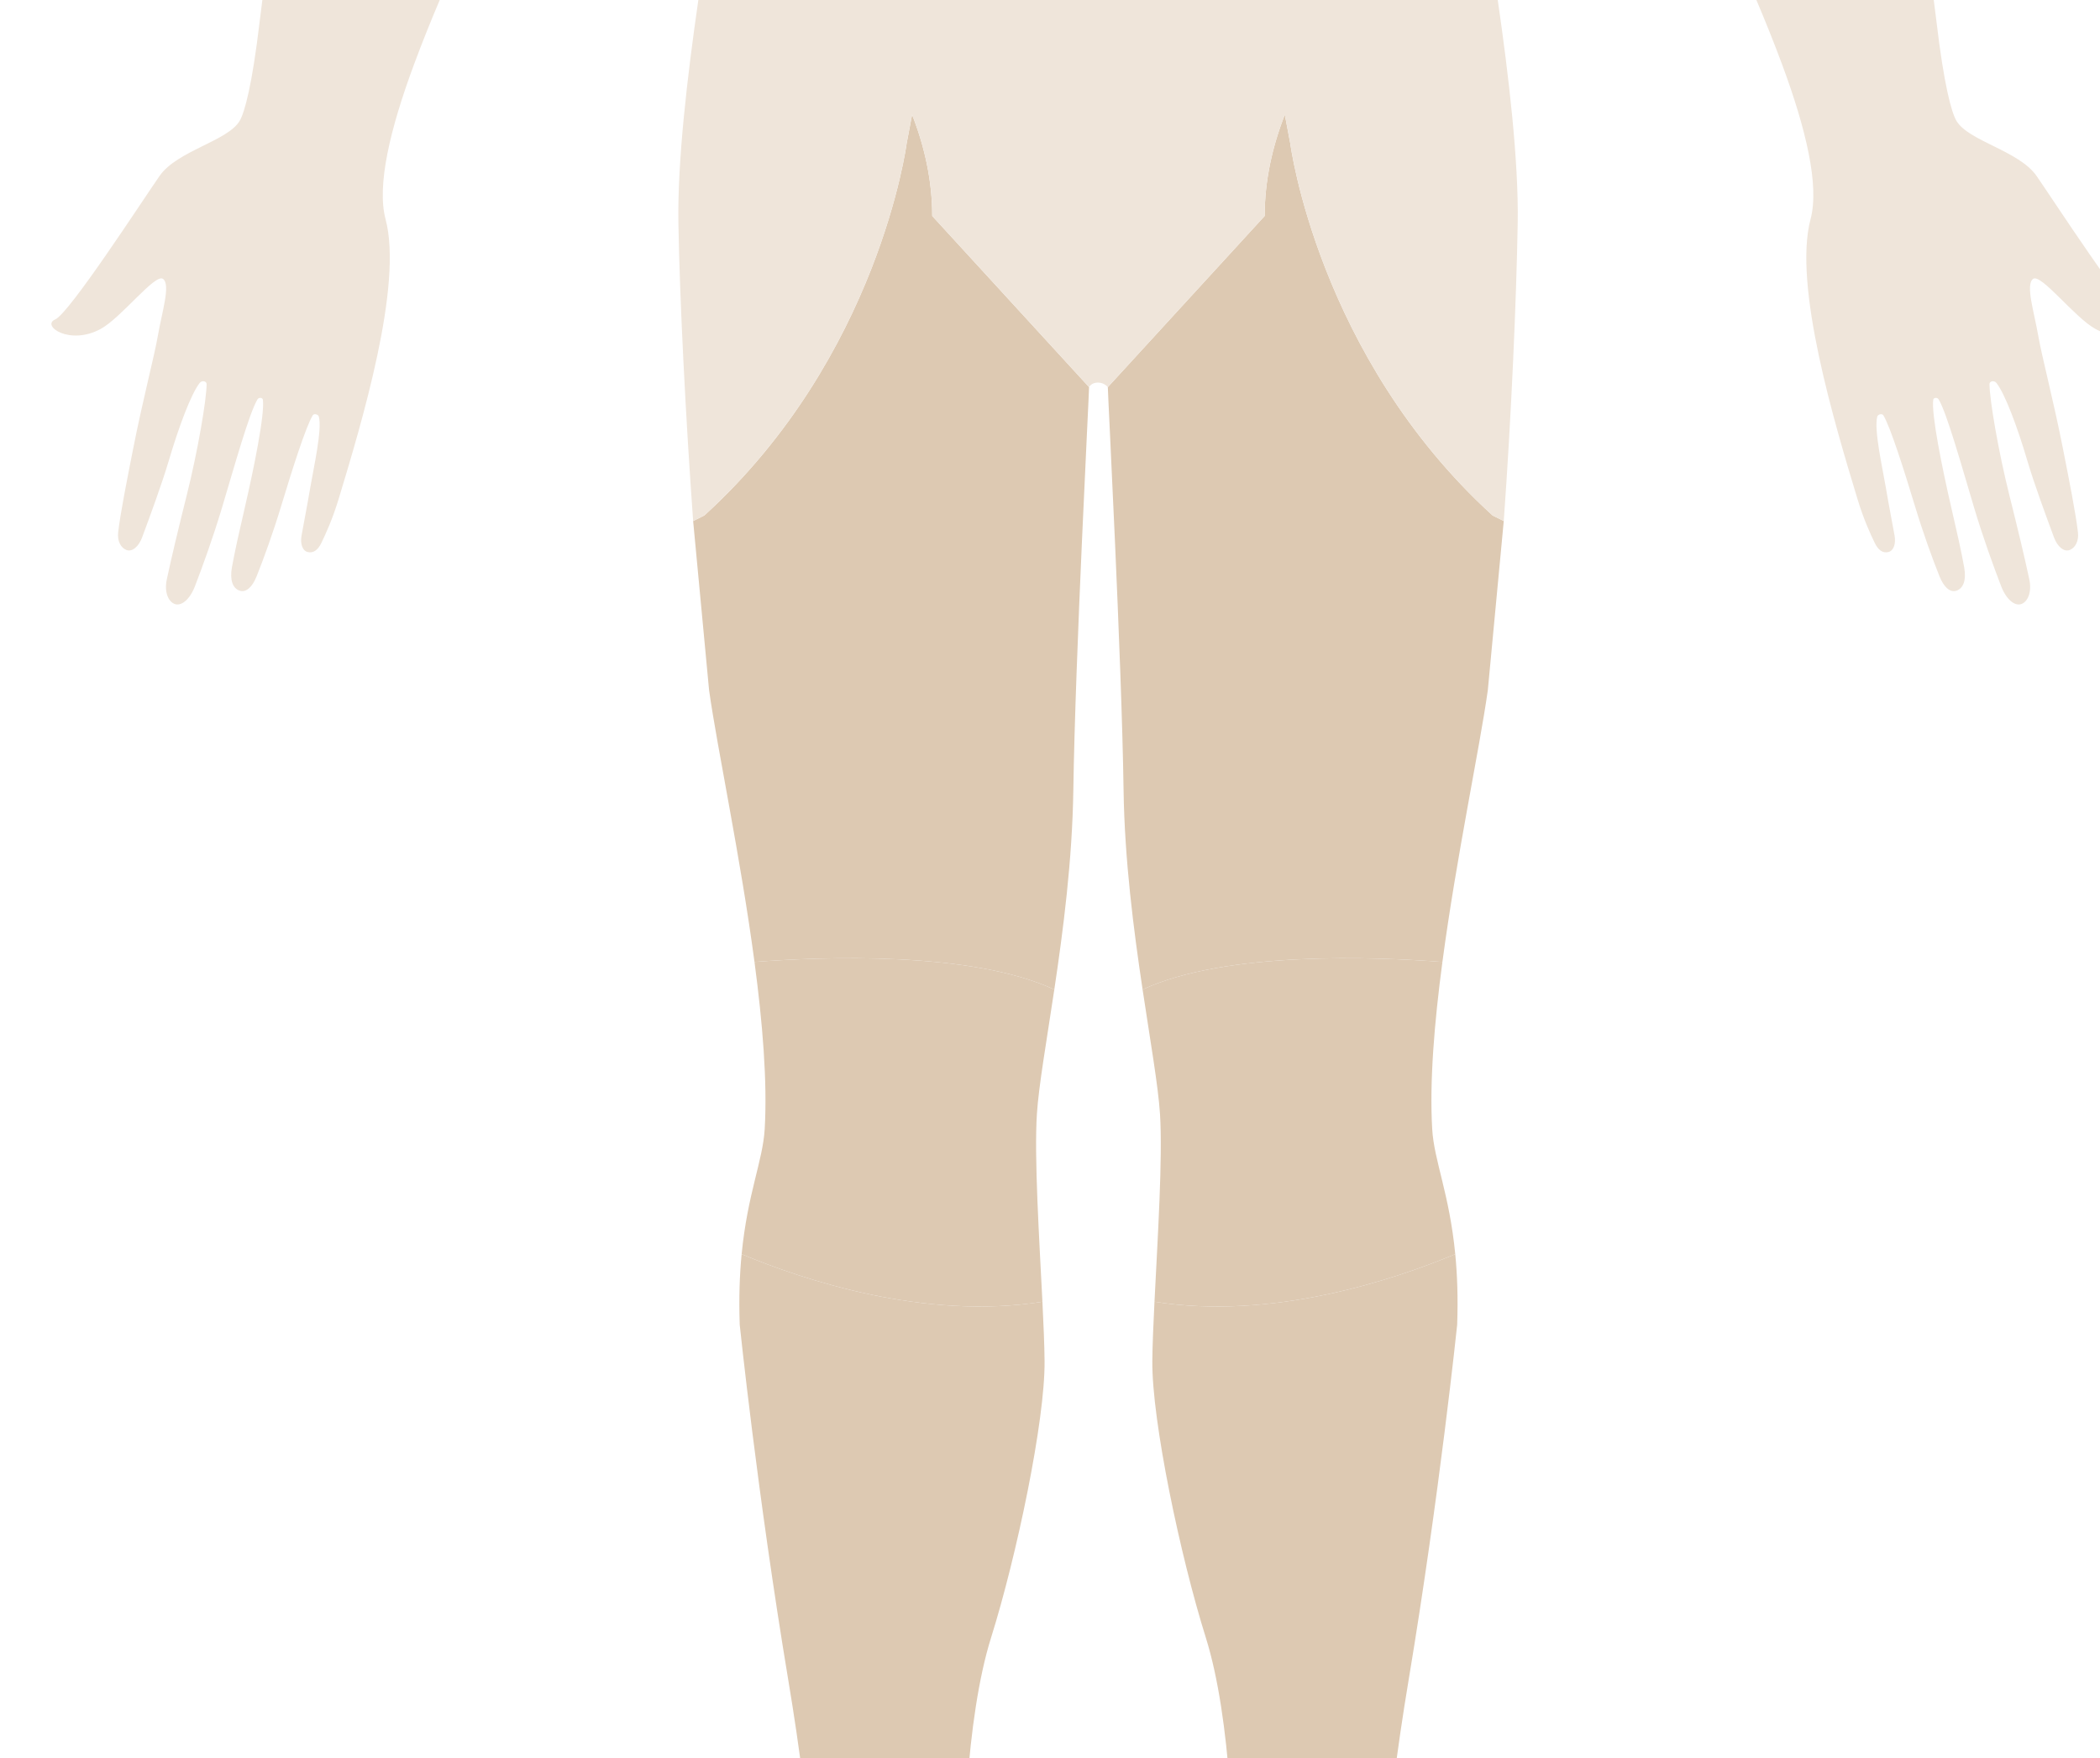
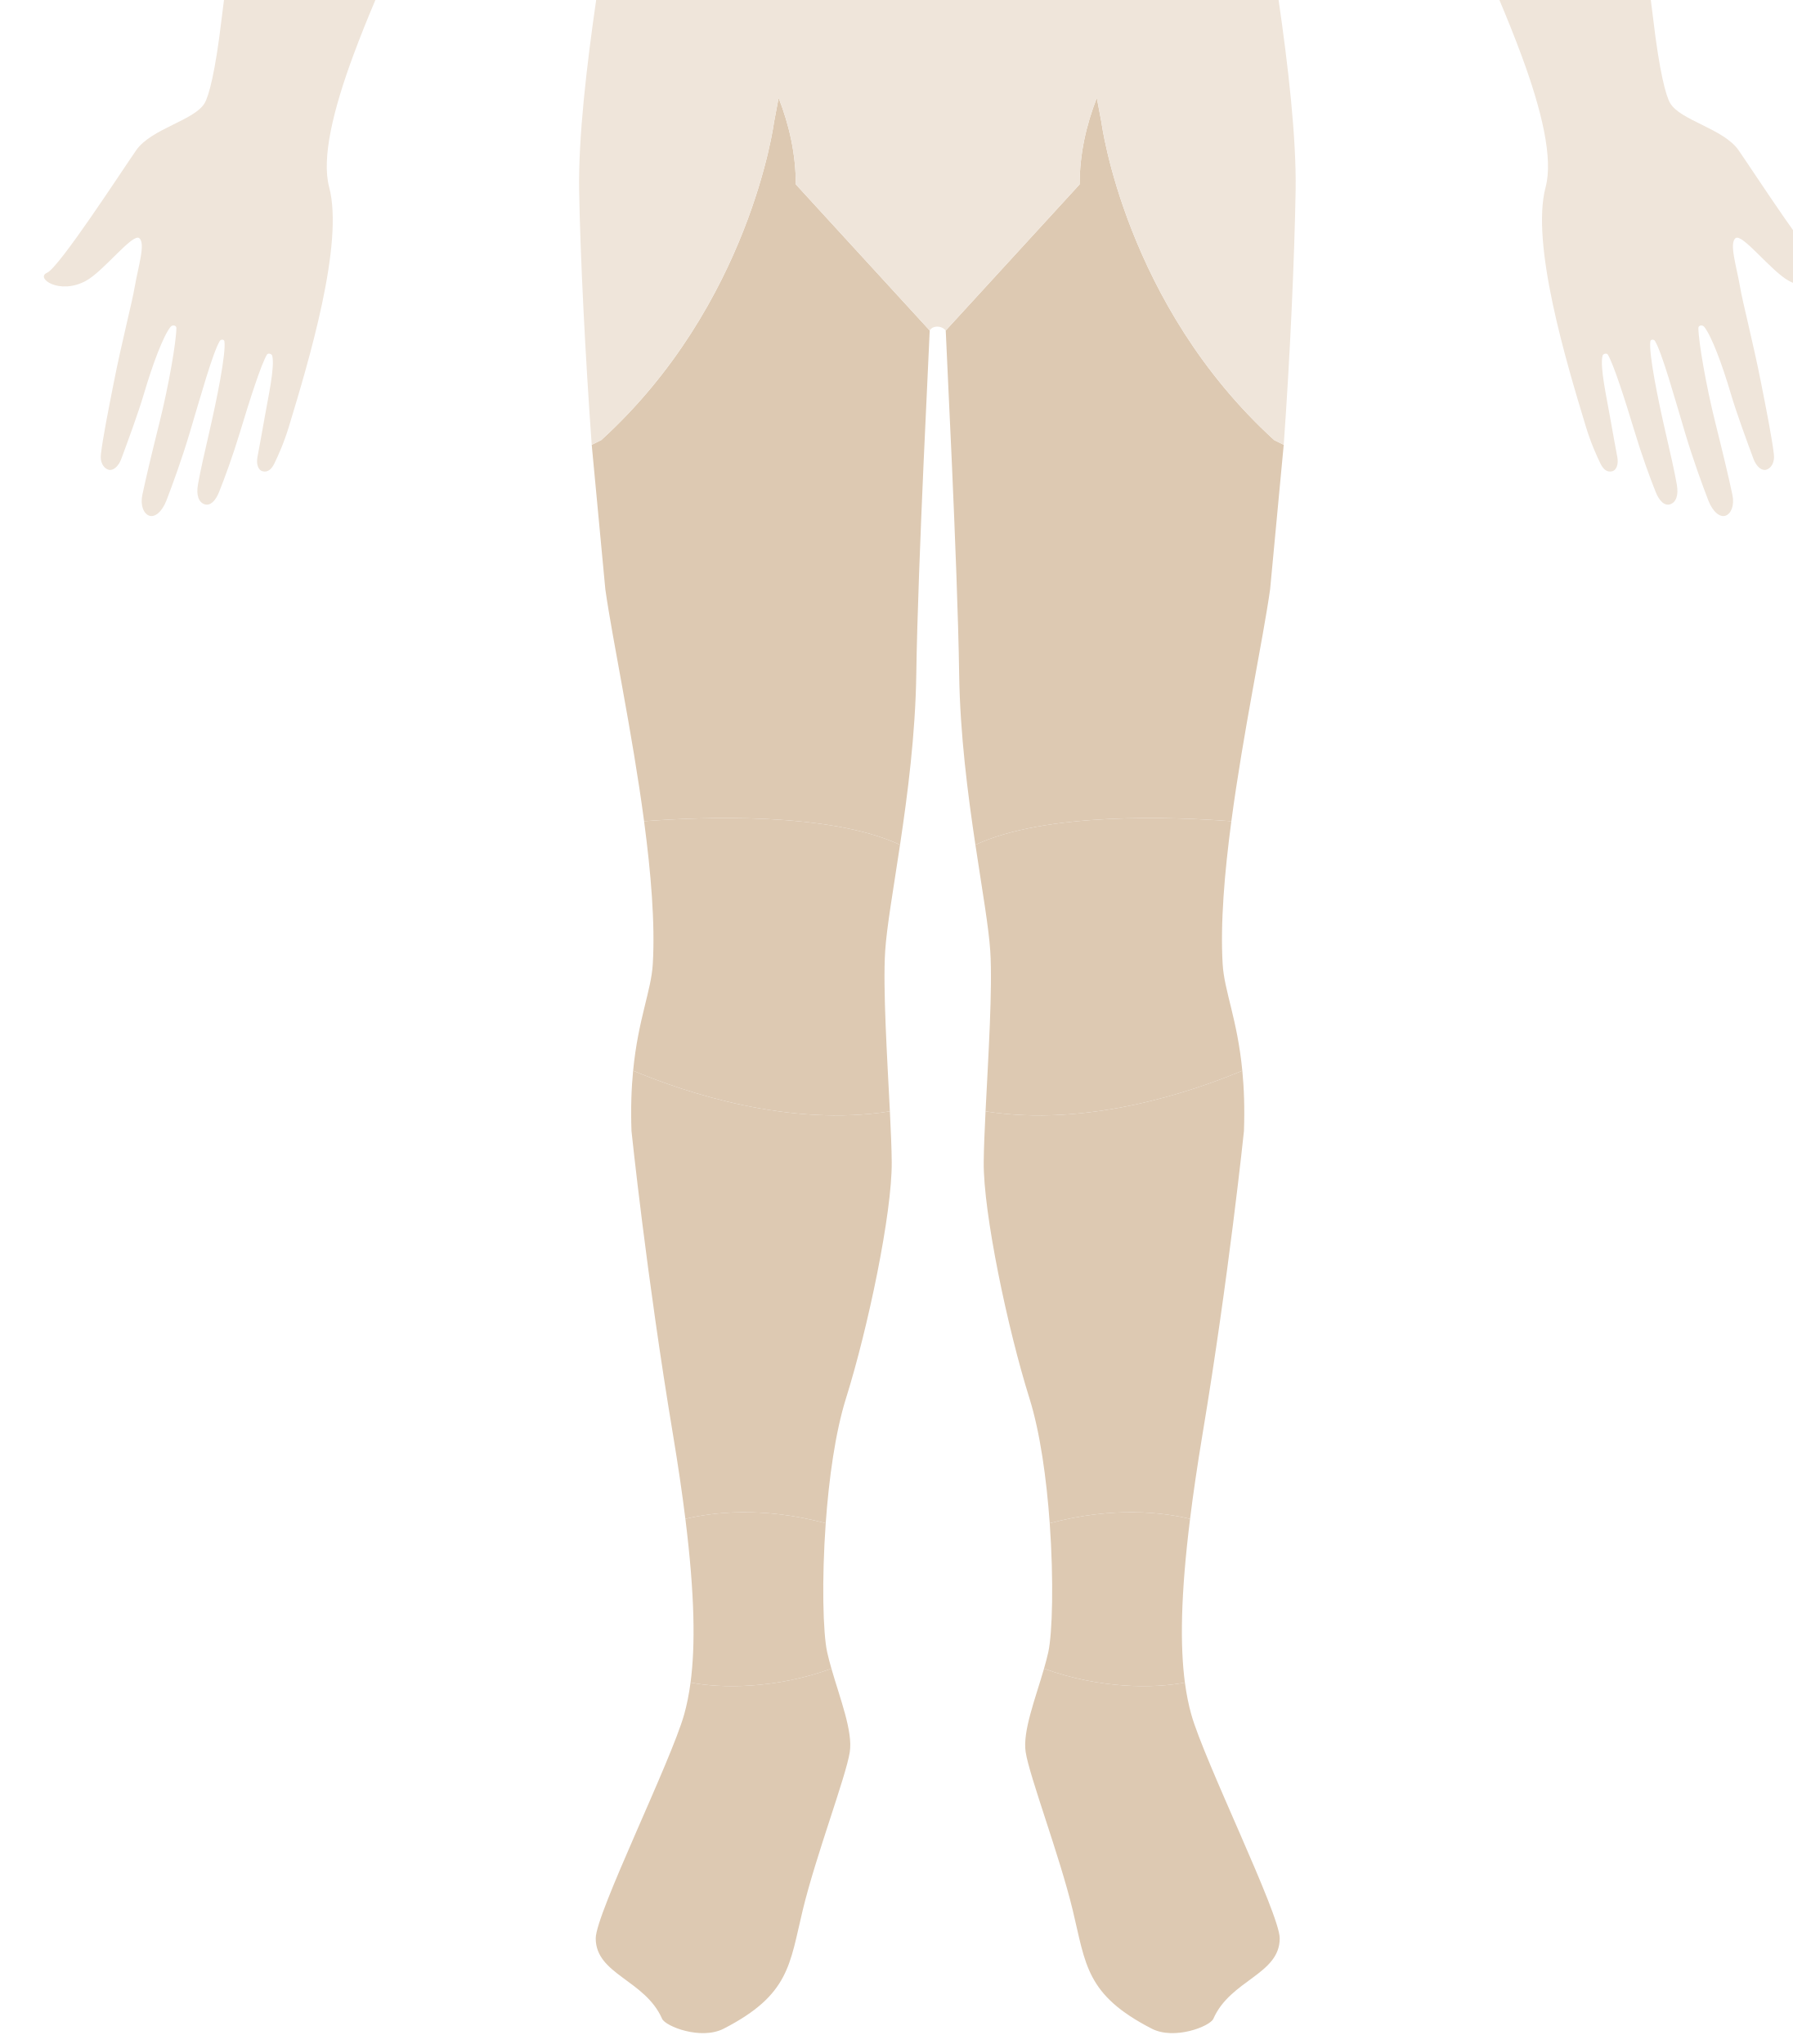
- <svg xmlns="http://www.w3.org/2000/svg" width="478px" height="400px" viewBox="0 0 478 400" version="1.1">
+ <svg xmlns="http://www.w3.org/2000/svg" id="legs" viewBox="0 0 478 545" version="1.1">
  <g id="legs">
    <g id="selections">
      <path id="ankle_right" fill="#DDC9B2" d="M182.745,404.983c2.535,20.445,2.666,33.937,1.379,43.641             c8.167,1.591,22.652,1.714,37.565-3.711c-0.426-1.483-0.817-2.946-1.131-4.357c-1.128-5.08-1.474-19.261-0.393-34.416             C203.015,401.569,189.754,403.295,182.745,404.983z" />
      <path id="calf_right" fill="#DDC9B2" d="M168.812,285.486c-0.446,4.585-0.655,9.869-0.436,16.078c0,0,4.012,38.634,11.037,80.782             c1.397,8.386,2.493,15.884,3.331,22.637c7.009-1.688,20.27-3.414,37.421,1.156c0.841-11.795,2.544-24.18,5.414-33.325             c5.858-18.67,12.303-49.432,12.186-62.962c-0.03-3.596-0.231-8.307-0.491-13.532C210.474,300.589,182.81,291.328,168.812,285.486z" />
      <path id="foot_right" fill="#DDC9B2" d="M184.124,448.624c-0.425,3.2-1.001,5.997-1.698,8.489             c-3.511,12.543-23.592,53.163-23.586,59.714c0.012,9.655,13.137,11.055,17.699,21.451c0.882,2.005,10.361,5.751,16.424,2.634             c17.564-9.031,17.564-17.064,21.074-31.612c3.512-14.553,11.537-35.634,12.543-42.148c0.849-5.508-2.589-14.224-4.891-22.238             C206.776,450.338,192.291,450.215,184.124,448.624z" />
      <path id="thigh_right" fill="#DDC9B2" d="M247.893,88.125l-35.701-38.963c0-8.07-1.746-15.811-4.584-23.06l-1.245,6.591             c0,0-6.321,48.466-46.05,84.652l-2.54,1.262l3.629,38.517c1.891,13.435,7.165,38.054,10.334,61.841             c15.371-1.167,49.335-2.498,68.245,6.289c2.026-13.496,4.1-29.467,4.331-45.438C244.748,149.705,247.893,89.835,247.893,88.125z" />
      <path id="knee_right" fill="#DDC9B2" d="M171.735,218.965c1.83,13.748,2.961,27.219,2.321,38.087             c-0.424,7.198-3.904,14.654-5.244,28.435c13.997,5.842,41.661,15.103,68.462,10.834c-0.717-14.434-1.895-32.827-1.254-42.759             c0.409-6.352,2.166-16.36,3.96-28.308C221.07,216.467,187.106,217.798,171.735,218.965z" />
      <path id="ankle_left" fill="#DDC9B2" d="M317.312,404.983c-2.535,20.445-2.666,33.937-1.379,43.641             c-8.167,1.591-22.652,1.714-37.565-3.711c0.426-1.483,0.817-2.946,1.131-4.357c1.128-5.08,1.474-19.261,0.393-34.416             C297.042,401.569,310.303,403.295,317.312,404.983z" />
      <path id="calf_left" fill="#DDC9B2" d="M331.244,285.486c0.446,4.585,0.655,9.869,0.436,16.078c0,0-4.012,38.634-11.037,80.782             c-1.397,8.386-2.493,15.884-3.331,22.637c-7.009-1.688-20.27-3.414-37.421,1.156c-0.841-11.795-2.544-24.18-5.414-33.325             c-5.858-18.67-12.303-49.432-12.186-62.962c0.03-3.596,0.231-8.307,0.491-13.532C289.583,300.589,317.247,291.328,331.244,285.486z" />
      <path id="foot_left" fill="#DDC9B2" d="M315.933,448.624c0.425,3.2,1.001,5.997,1.698,8.489             c3.511,12.543,23.592,53.163,23.586,59.714c-0.012,9.655-13.137,11.055-17.699,21.451c-0.882,2.005-10.361,5.751-16.424,2.634             c-17.564-9.031-17.564-17.064-21.074-31.612c-3.512-14.553-11.537-35.634-12.543-42.148c-0.849-5.508,2.589-14.224,4.891-22.238             C293.28,450.338,307.766,450.215,315.933,448.624z" />
      <path id="thigh_left" fill="#DDC9B2" d="M252.164,88.125l35.701-38.963c0-8.07,1.746-15.811,4.584-23.06l1.245,6.591             c0,0,6.321,48.466,46.05,84.652l2.54,1.262l-3.629,38.517c-1.891,13.435-7.165,38.054-10.334,61.841             c-15.371-1.167-49.335-2.498-68.245,6.289c-2.026-13.496-4.1-29.467-4.331-45.438C255.309,149.705,252.164,89.835,252.164,88.125z" />
      <path id="knee_left" fill="#DDC9B2" d="M328.321,218.965c-1.83,13.748-2.961,27.219-2.321,38.087             c0.424,7.198,3.904,14.654,5.244,28.435c-13.997,5.842-41.661,15.103-68.462,10.834c0.717-14.434,1.895-32.827,1.254-42.759             c-0.409-6.352-2.166-16.36-3.96-28.308C278.986,216.467,312.95,217.798,328.321,218.965z" />
    </g>
    <g id="Features">
      <path id="hand_left" fill="#EFE5DA" d="M405.631,14.647c5.457,14.705,8.526,27.592,6.484,35.25             c-4.014,15.046,5.461,46.473,10.71,63.787c1.331,4.375,2.827,7.695,3.911,9.923c0.713,1.469,1.742,2.419,3.131,2.044             c1.275-0.34,1.664-2.064,1.38-3.69c-0.494-2.796-1.292-6.821-1.956-10.763c-0.824-4.835-2.789-13.457-1.985-16.373             c0.138-0.505,1.097-0.764,1.392-0.274c1.549,2.575,4.587,12.062,7.129,20.476c1.91,6.334,4.115,12.377,5.654,16.199             c0.945,2.355,2.357,3.73,3.841,3.234c1.606-0.543,2.262-2.442,1.776-5.241c-0.612-3.507-1.734-8.444-2.982-13.83             c-2.008-8.69-4.541-21.116-4.074-24.405c0.064-0.469,0.902-0.607,1.229-0.07c1.861,3.062,5.189,15.01,8.082,24.684             c2.045,6.83,4.43,13.373,6.141,17.83c1.197,3.109,3.156,4.625,4.643,4.054c1.44-0.547,2.377-2.728,1.779-5.558             c-0.998-4.727-2.684-11.756-4.523-19.1c-2.551-10.192-4.524-21.812-4.547-25.396c-0.006-0.666,1.057-0.935,1.598-0.235             c1.935,2.493,4.703,9.831,7.061,17.823c1.506,5.096,4.337,12.789,6.03,17.336c0.745,2.013,2.222,3.353,3.548,2.85             c1.258-0.476,2.137-1.986,1.894-4.052c-0.524-4.472-2.013-11.917-3.407-19.007c-2.17-11.023-4.834-21.121-5.605-25.609             c-0.957-5.553-2.975-11.725-1.194-13.047c1.779-1.318,9.499,8.854,14.2,11.396c7.109,3.859,13.568-0.787,10.359-2.154             c-3.21-1.367-19.744-26.874-23.762-32.665c-4.021-5.792-15.587-7.941-18.271-12.601c-1.104-1.924-2.813-8.064-4.523-22.592             c-0.178-1.509-0.387-3.146-0.615-4.87h-40.369C401.824,4.805,403.799,9.712,405.631,14.647z" />
      <path id="hand_right" fill="#EFE5DA" d="M22.908,74.882c4.699-2.543,12.42-12.715,14.199-11.396             c1.779,1.322-0.238,7.494-1.195,13.047c-0.771,4.488-3.434,14.586-5.604,25.609c-1.395,7.09-2.884,14.535-3.408,19.007             c-0.242,2.065,0.637,3.576,1.893,4.052c1.326,0.503,2.804-0.837,3.549-2.85c1.693-4.547,4.523-12.24,6.031-17.336             c2.357-7.992,5.125-15.33,7.06-17.823c0.54-0.699,1.604-0.431,1.597,0.235c-0.021,3.584-1.996,15.204-4.547,25.396             c-1.84,7.344-3.523,14.373-4.521,19.1c-0.599,2.83,0.338,5.011,1.778,5.558c1.487,0.571,3.445-0.944,4.643-4.054             c1.712-4.457,4.095-11,6.141-17.83c2.893-9.674,6.22-21.621,8.081-24.684c0.328-0.537,1.164-0.398,1.23,0.07             c0.465,3.289-2.066,15.715-4.076,24.405c-1.248,5.386-2.369,10.323-2.982,13.83c-0.484,2.799,0.171,4.698,1.777,5.241             c1.484,0.496,2.896-0.879,3.842-3.234c1.538-3.822,3.743-9.865,5.654-16.199c2.541-8.413,5.578-17.9,7.128-20.476             c0.295-0.489,1.255-0.23,1.392,0.274c0.803,2.916-1.162,11.538-1.984,16.373c-0.664,3.941-1.463,7.967-1.957,10.763             c-0.284,1.626,0.104,3.351,1.38,3.69c1.388,0.375,2.419-0.575,3.131-2.044c1.085-2.228,2.58-5.548,3.911-9.923             c5.248-17.314,14.725-48.741,10.71-63.787c-2.042-7.658,1.028-20.545,6.484-35.25C96.075,9.712,98.049,4.805,100.09,0H59.72             c-0.229,1.724-0.437,3.361-0.614,4.87c-1.711,14.527-3.42,20.668-4.524,22.592c-2.685,4.659-14.251,6.809-18.271,12.601             c-4.019,5.791-20.553,31.298-23.764,32.665C9.338,74.095,15.798,78.741,22.908,74.882z" />
      <path id="body" fill="#EFE5DA" d="M293.694,32.693c0,0,6.321,48.466,46.05,84.652l2.54,1.262             c1.704-23.507,2.881-50.32,3.173-67.812c0.234-14.085-2.029-33.502-4.541-50.795H158.958c-2.511,17.293-4.775,36.71-4.541,50.795             c0.291,17.405,1.662,44.387,3.355,67.812l2.54-1.262c39.729-36.187,46.05-84.652,46.05-84.652l1.245-6.591             c2.838,7.249,4.584,14.989,4.584,23.06l35.701,38.963c0,0,0.502-1.038,2.001-1.038s2.271,1.038,2.271,1.038l35.701-38.963             c0-8.07,1.746-15.811,4.584-23.06L293.694,32.693z" />
    </g>
  </g>
</svg>
